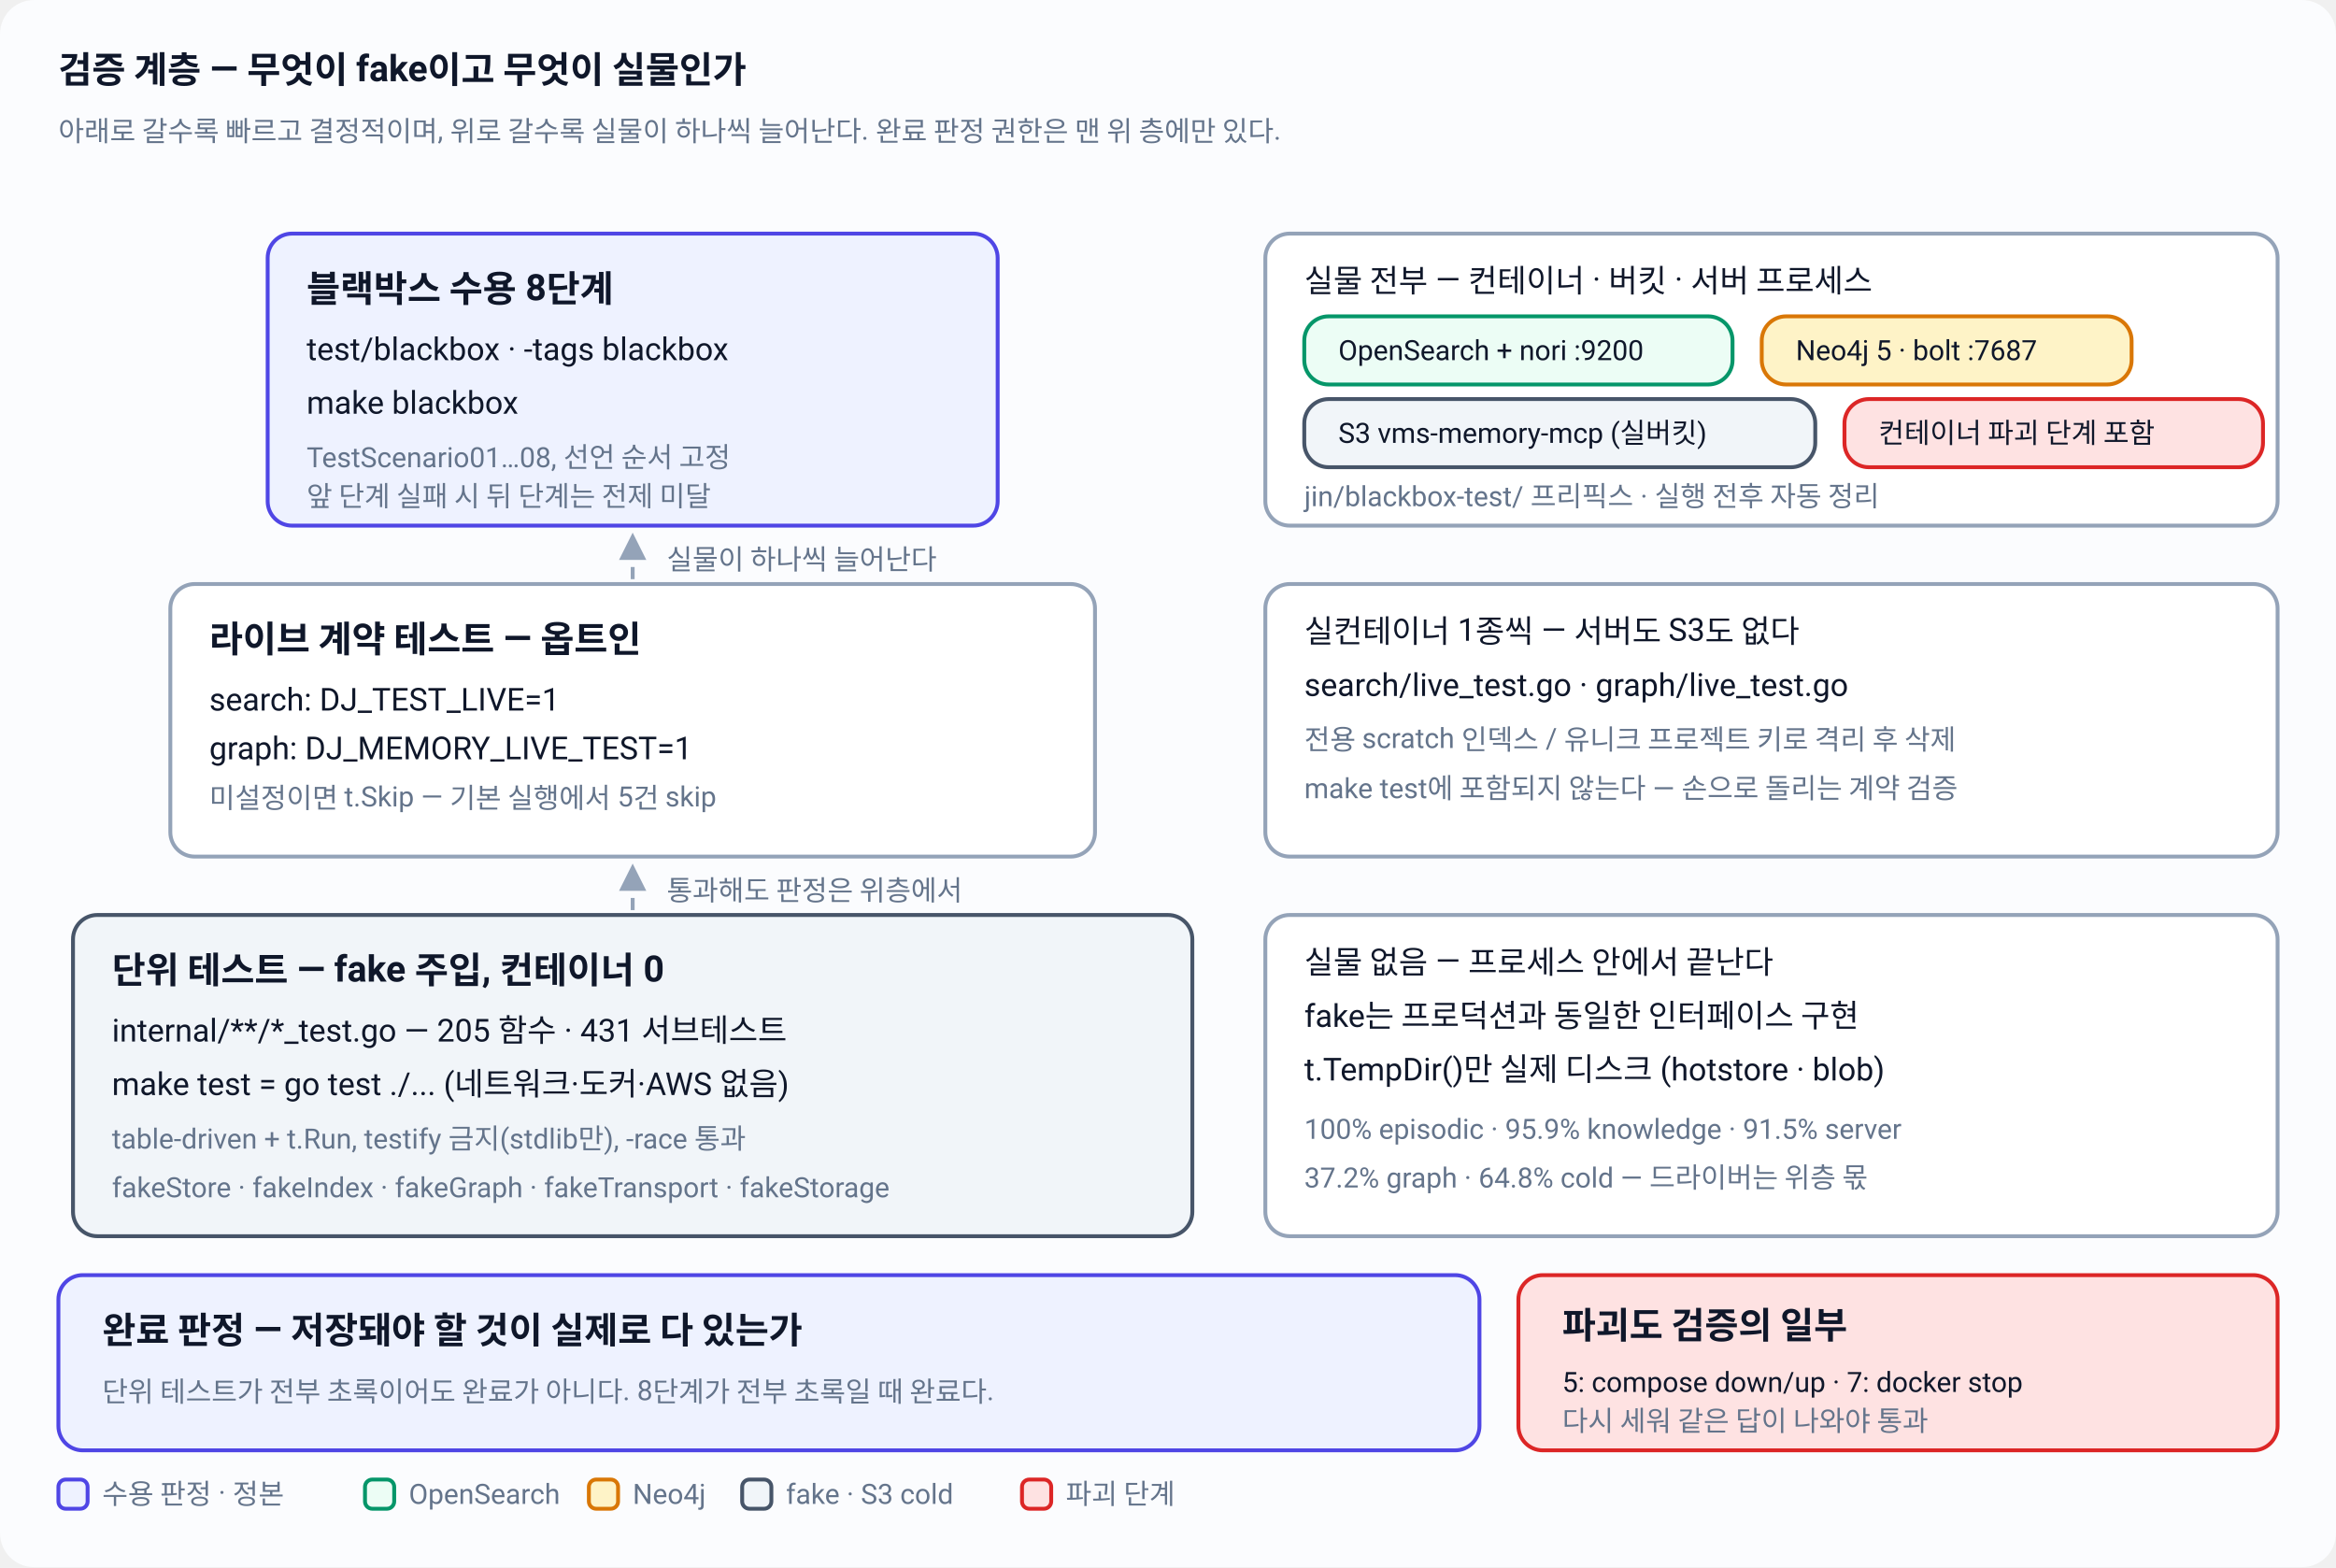
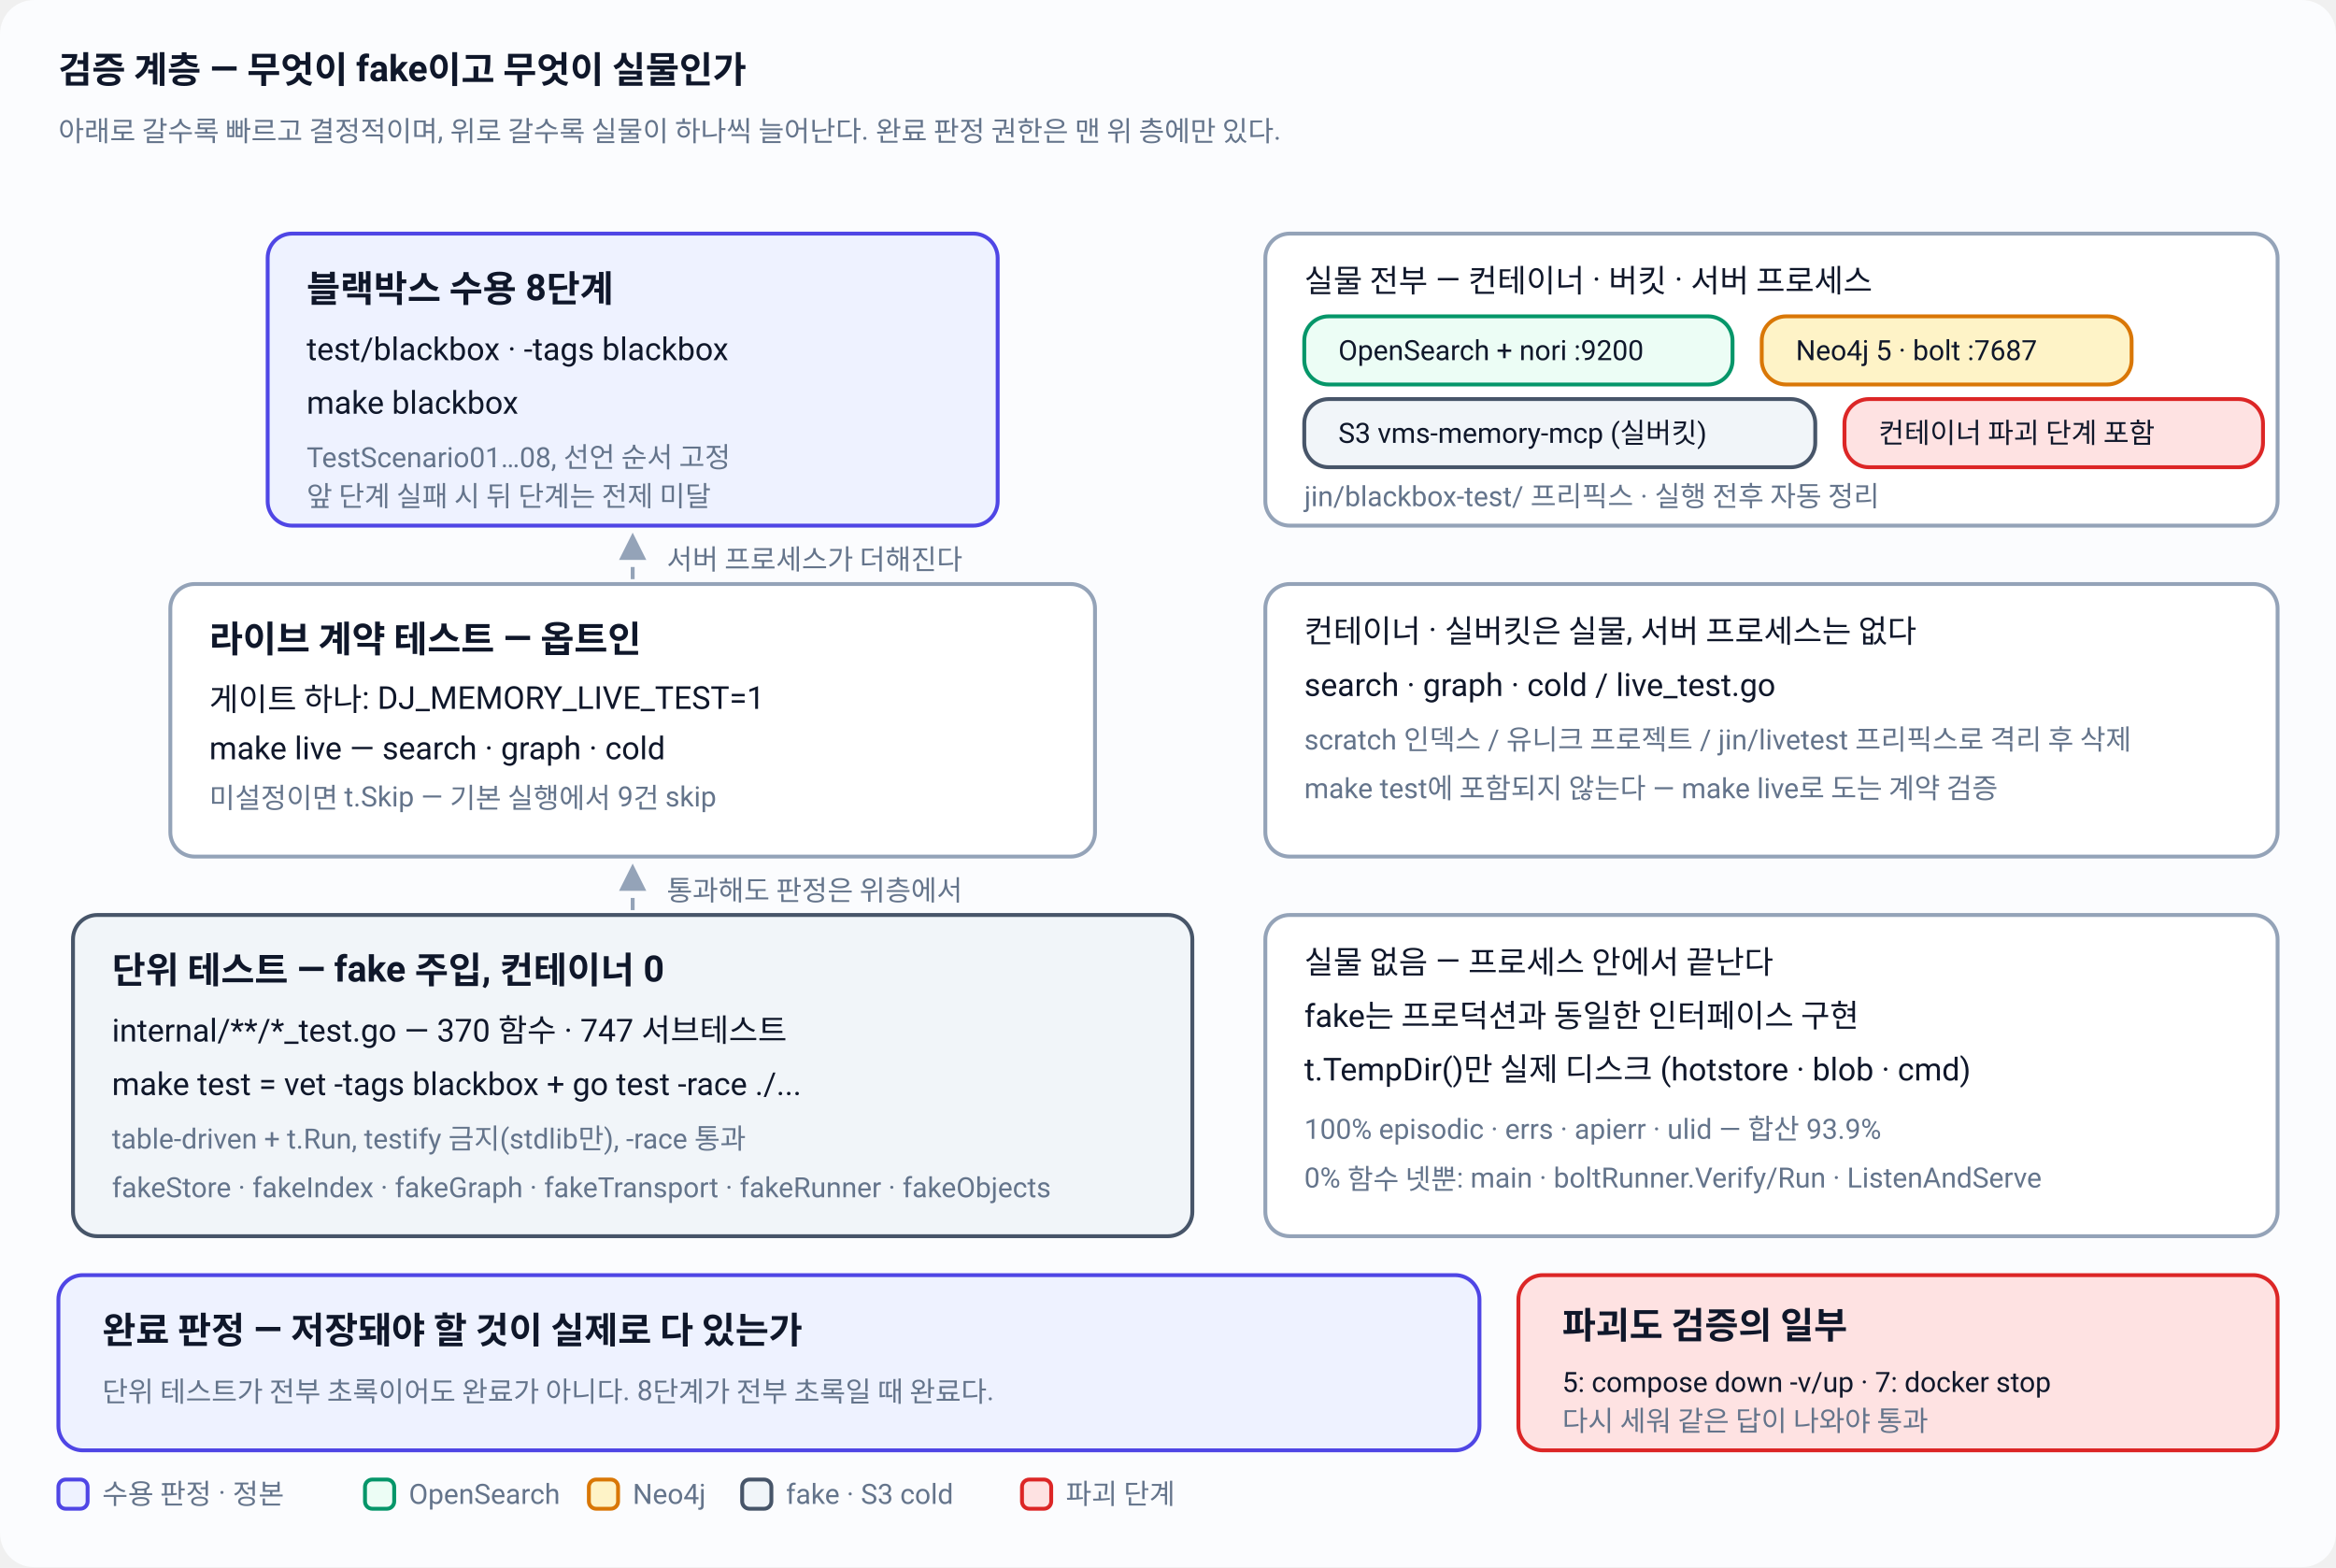
<svg xmlns="http://www.w3.org/2000/svg" viewBox="0 0 960 644" width="960" role="img" aria-labelledby="t d">
  <rect width="960" height="644" fill="#fbfcfe" rx="14" />
  <defs>
    <marker id="arrow" viewBox="0 0 10 10" refX="9" refY="5" markerWidth="7" markerHeight="7" orient="auto-start-reverse">
      <path d="M0,0 L10,5 L0,10 z" fill="#94a3b8" />
    </marker>
  </defs>
  <g font-family="ui-sans-serif, -apple-system, 'Segoe UI', Roboto, Helvetica, Arial, sans-serif">
    <text x="24" y="34" font-size="15" font-weight="600" fill="#0f172a">검증 계층 — 무엇이 fake이고 무엇이 실물인가</text>
    <text x="24" y="58" font-size="11.5" fill="#64748b">아래로 갈수록 빠르고 결정적이며, 위로 갈수록 실물이 하나씩 늘어난다. 완료 판정 권한은 맨 위 층에만 있다.</text>
    <rect x="110" y="96" width="300" height="120" rx="10" fill="#eef2ff" stroke="#4f46e5" stroke-width="1.6" />
    <text x="126" y="124" font-size="15" font-weight="600" fill="#0f172a">블랙박스 수용 8단계</text>
    <text x="126" y="148" font-size="13" fill="#0f172a">test/blackbox · -tags blackbox</text>
    <text x="126" y="170" font-size="13" fill="#0f172a">make blackbox</text>
    <text x="126" y="192" font-size="11.5" fill="#64748b">TestScenario01…08, 선언 순서 고정</text>
    <text x="126" y="208" font-size="11.5" fill="#64748b">앞 단계 실패 시 뒤 단계는 전제 미달</text>
    <line x1="260" y1="238" x2="260" y2="220" stroke="#94a3b8" stroke-width="1.6" stroke-dasharray="5 4" marker-end="url(#arrow)" />
-     <text x="274" y="234" font-size="11.5" fill="#64748b">실물이 하나씩 늘어난다</text>
+     <text x="274" y="234" font-size="11.5" fill="#64748b">서버 프로세스가 더해진다</text>
    <rect x="70" y="240" width="380" height="112" rx="10" fill="#ffffff" stroke="#94a3b8" stroke-width="1.6" />
    <text x="86" y="268" font-size="15" font-weight="600" fill="#0f172a">라이브 계약 테스트 — 옵트인</text>
-     <text x="86" y="292" font-size="13" fill="#0f172a">search: DJ_TEST_LIVE=1</text>
-     <text x="86" y="312" font-size="13" fill="#0f172a">graph: DJ_MEMORY_LIVE_TEST=1</text>
-     <text x="86" y="332" font-size="11.5" fill="#64748b">미설정이면 t.Skip — 기본 실행에서 5건 skip</text>
+     <text x="86" y="292" font-size="13" fill="#0f172a">게이트 하나: DJ_MEMORY_LIVE_TEST=1</text>
+     <text x="86" y="312" font-size="13" fill="#0f172a">make live — search · graph · cold</text>
+     <text x="86" y="332" font-size="11.5" fill="#64748b">미설정이면 t.Skip — 기본 실행에서 9건 skip</text>
    <line x1="260" y1="374" x2="260" y2="356" stroke="#94a3b8" stroke-width="1.6" stroke-dasharray="5 4" marker-end="url(#arrow)" />
    <text x="274" y="370" font-size="11.5" fill="#64748b">통과해도 판정은 위층에서</text>
    <rect x="30" y="376" width="460" height="132" rx="10" fill="#f1f5f9" stroke="#475569" stroke-width="1.6" />
    <text x="46" y="404" font-size="15" font-weight="600" fill="#0f172a">단위 테스트 — fake 주입, 컨테이너 0</text>
-     <text x="46" y="428" font-size="13" fill="#0f172a">internal/**/*_test.go — 205 함수 · 431 서브테스트</text>
-     <text x="46" y="450" font-size="13" fill="#0f172a">make test = go test ./... (네트워크·도커·AWS 없음)</text>
+     <text x="46" y="428" font-size="13" fill="#0f172a">internal/**/*_test.go — 370 함수 · 747 서브테스트</text>
+     <text x="46" y="450" font-size="13" fill="#0f172a">make test = vet -tags blackbox + go test -race ./...</text>
    <text x="46" y="472" font-size="11.5" fill="#64748b">table-driven + t.Run, testify 금지(stdlib만), -race 통과</text>
-     <text x="46" y="492" font-size="11.5" fill="#64748b">fakeStore · fakeIndex · fakeGraph · fakeTransport · fakeStorage</text>
+     <text x="46" y="492" font-size="11.5" fill="#64748b">fakeStore · fakeIndex · fakeGraph · fakeTransport · fakeRunner · fakeObjects</text>
    <rect x="520" y="96" width="416" height="120" rx="10" fill="#ffffff" stroke="#94a3b8" stroke-width="1.6" />
    <text x="536" y="120" font-size="13" fill="#0f172a">실물 전부 — 컨테이너 · 버킷 · 서버 프로세스</text>
    <rect x="536" y="130" width="176" height="28" rx="10" fill="#ecfdf5" stroke="#059669" stroke-width="1.6" />
    <text x="550" y="148" font-size="11.5" fill="#0f172a">OpenSearch + nori :9200</text>
    <rect x="724" y="130" width="152" height="28" rx="10" fill="#fef3c7" stroke="#d97706" stroke-width="1.6" />
    <text x="738" y="148" font-size="11.5" fill="#0f172a">Neo4j 5 · bolt :7687</text>
    <rect x="536" y="164" width="210" height="28" rx="10" fill="#f1f5f9" stroke="#475569" stroke-width="1.6" />
    <text x="550" y="182" font-size="11.5" fill="#0f172a">S3 vms-memory-mcp (실버킷)</text>
    <rect x="758" y="164" width="172" height="28" rx="10" fill="#fee2e2" stroke="#dc2626" stroke-width="1.6" />
    <text x="772" y="182" font-size="11.5" fill="#0f172a">컨테이너 파괴 단계 포함</text>
    <text x="536" y="208" font-size="11.5" fill="#64748b">jin/blackbox-test/ 프리픽스 · 실행 전후 자동 정리</text>
    <rect x="520" y="240" width="416" height="112" rx="10" fill="#ffffff" stroke="#94a3b8" stroke-width="1.6" />
-     <text x="536" y="264" font-size="13" fill="#0f172a">실컨테이너 1종씩 — 서버도 S3도 없다</text>
-     <text x="536" y="286" font-size="13" fill="#0f172a">search/live_test.go · graph/live_test.go</text>
-     <text x="536" y="308" font-size="11.5" fill="#64748b">전용 scratch 인덱스 / 유니크 프로젝트 키로 격리 후 삭제</text>
-     <text x="536" y="328" font-size="11.5" fill="#64748b">make test에 포함되지 않는다 — 손으로 돌리는 계약 검증</text>
+     <text x="536" y="264" font-size="13" fill="#0f172a">컨테이너 · 실버킷은 실물, 서버 프로세스는 없다</text>
+     <text x="536" y="286" font-size="13" fill="#0f172a">search · graph · cold / live_test.go</text>
+     <text x="536" y="308" font-size="11.5" fill="#64748b">scratch 인덱스 / 유니크 프로젝트 / jin/livetest 프리픽스로 격리 후 삭제</text>
+     <text x="536" y="328" font-size="11.5" fill="#64748b">make test에 포함되지 않는다 — make live로 도는 계약 검증</text>
    <rect x="520" y="376" width="416" height="132" rx="10" fill="#ffffff" stroke="#94a3b8" stroke-width="1.6" />
    <text x="536" y="400" font-size="13" fill="#0f172a">실물 없음 — 프로세스 안에서 끝난다</text>
    <text x="536" y="422" font-size="13" fill="#0f172a">fake는 프로덕션과 동일한 인터페이스 구현</text>
-     <text x="536" y="444" font-size="13" fill="#0f172a">t.TempDir()만 실제 디스크 (hotstore · blob)</text>
-     <text x="536" y="468" font-size="11.5" fill="#64748b">100% episodic · 95.9% knowledge · 91.5% server</text>
-     <text x="536" y="488" font-size="11.5" fill="#64748b">37.2% graph · 64.8% cold — 드라이버는 위층 몫</text>
+     <text x="536" y="444" font-size="13" fill="#0f172a">t.TempDir()만 실제 디스크 (hotstore · blob · cmd)</text>
+     <text x="536" y="468" font-size="11.5" fill="#64748b">100% episodic · errs · apierr · ulid — 합산 93.9%</text>
+     <text x="536" y="488" font-size="11.5" fill="#64748b">0% 함수 넷뿐: main · boltRunner.Verify/Run · ListenAndServe</text>
    <rect x="24" y="524" width="584" height="72" rx="10" fill="#eef2ff" stroke="#4f46e5" stroke-width="1.6" />
    <text x="42" y="552" font-size="15" font-weight="600" fill="#0f172a">완료 판정 — 저장돼야 할 것이 실제로 다 있는가</text>
    <text x="42" y="576" font-size="11.5" fill="#64748b">단위 테스트가 전부 초록이어도 완료가 아니다. 8단계가 전부 초록일 때 완료다.</text>
    <rect x="624" y="524" width="312" height="72" rx="10" fill="#fee2e2" stroke="#dc2626" stroke-width="1.6" />
    <text x="642" y="550" font-size="15" font-weight="600" fill="#0f172a">파괴도 검증의 일부</text>
-     <text x="642" y="572" font-size="11.5" fill="#0f172a">5: compose down/up · 7: docker stop</text>
+     <text x="642" y="572" font-size="11.5" fill="#0f172a">5: compose down -v/up · 7: docker stop</text>
    <text x="642" y="588" font-size="11.5" fill="#64748b">다시 세워 같은 답이 나와야 통과</text>
    <rect x="24" y="608" width="12" height="12" rx="3" fill="#eef2ff" stroke="#4f46e5" stroke-width="1.6" />
    <text x="42" y="618" font-size="11.5" fill="#64748b">수용 판정 · 정본</text>
    <rect x="150" y="608" width="12" height="12" rx="3" fill="#ecfdf5" stroke="#059669" stroke-width="1.6" />
    <text x="168" y="618" font-size="11.5" fill="#64748b">OpenSearch</text>
    <rect x="242" y="608" width="12" height="12" rx="3" fill="#fef3c7" stroke="#d97706" stroke-width="1.6" />
    <text x="260" y="618" font-size="11.5" fill="#64748b">Neo4j</text>
    <rect x="305" y="608" width="12" height="12" rx="3" fill="#f1f5f9" stroke="#475569" stroke-width="1.6" />
    <text x="323" y="618" font-size="11.5" fill="#64748b">fake · S3 cold</text>
    <rect x="420" y="608" width="12" height="12" rx="3" fill="#fee2e2" stroke="#dc2626" stroke-width="1.6" />
    <text x="438" y="618" font-size="11.5" fill="#64748b">파괴 단계</text>
  </g>
</svg>
